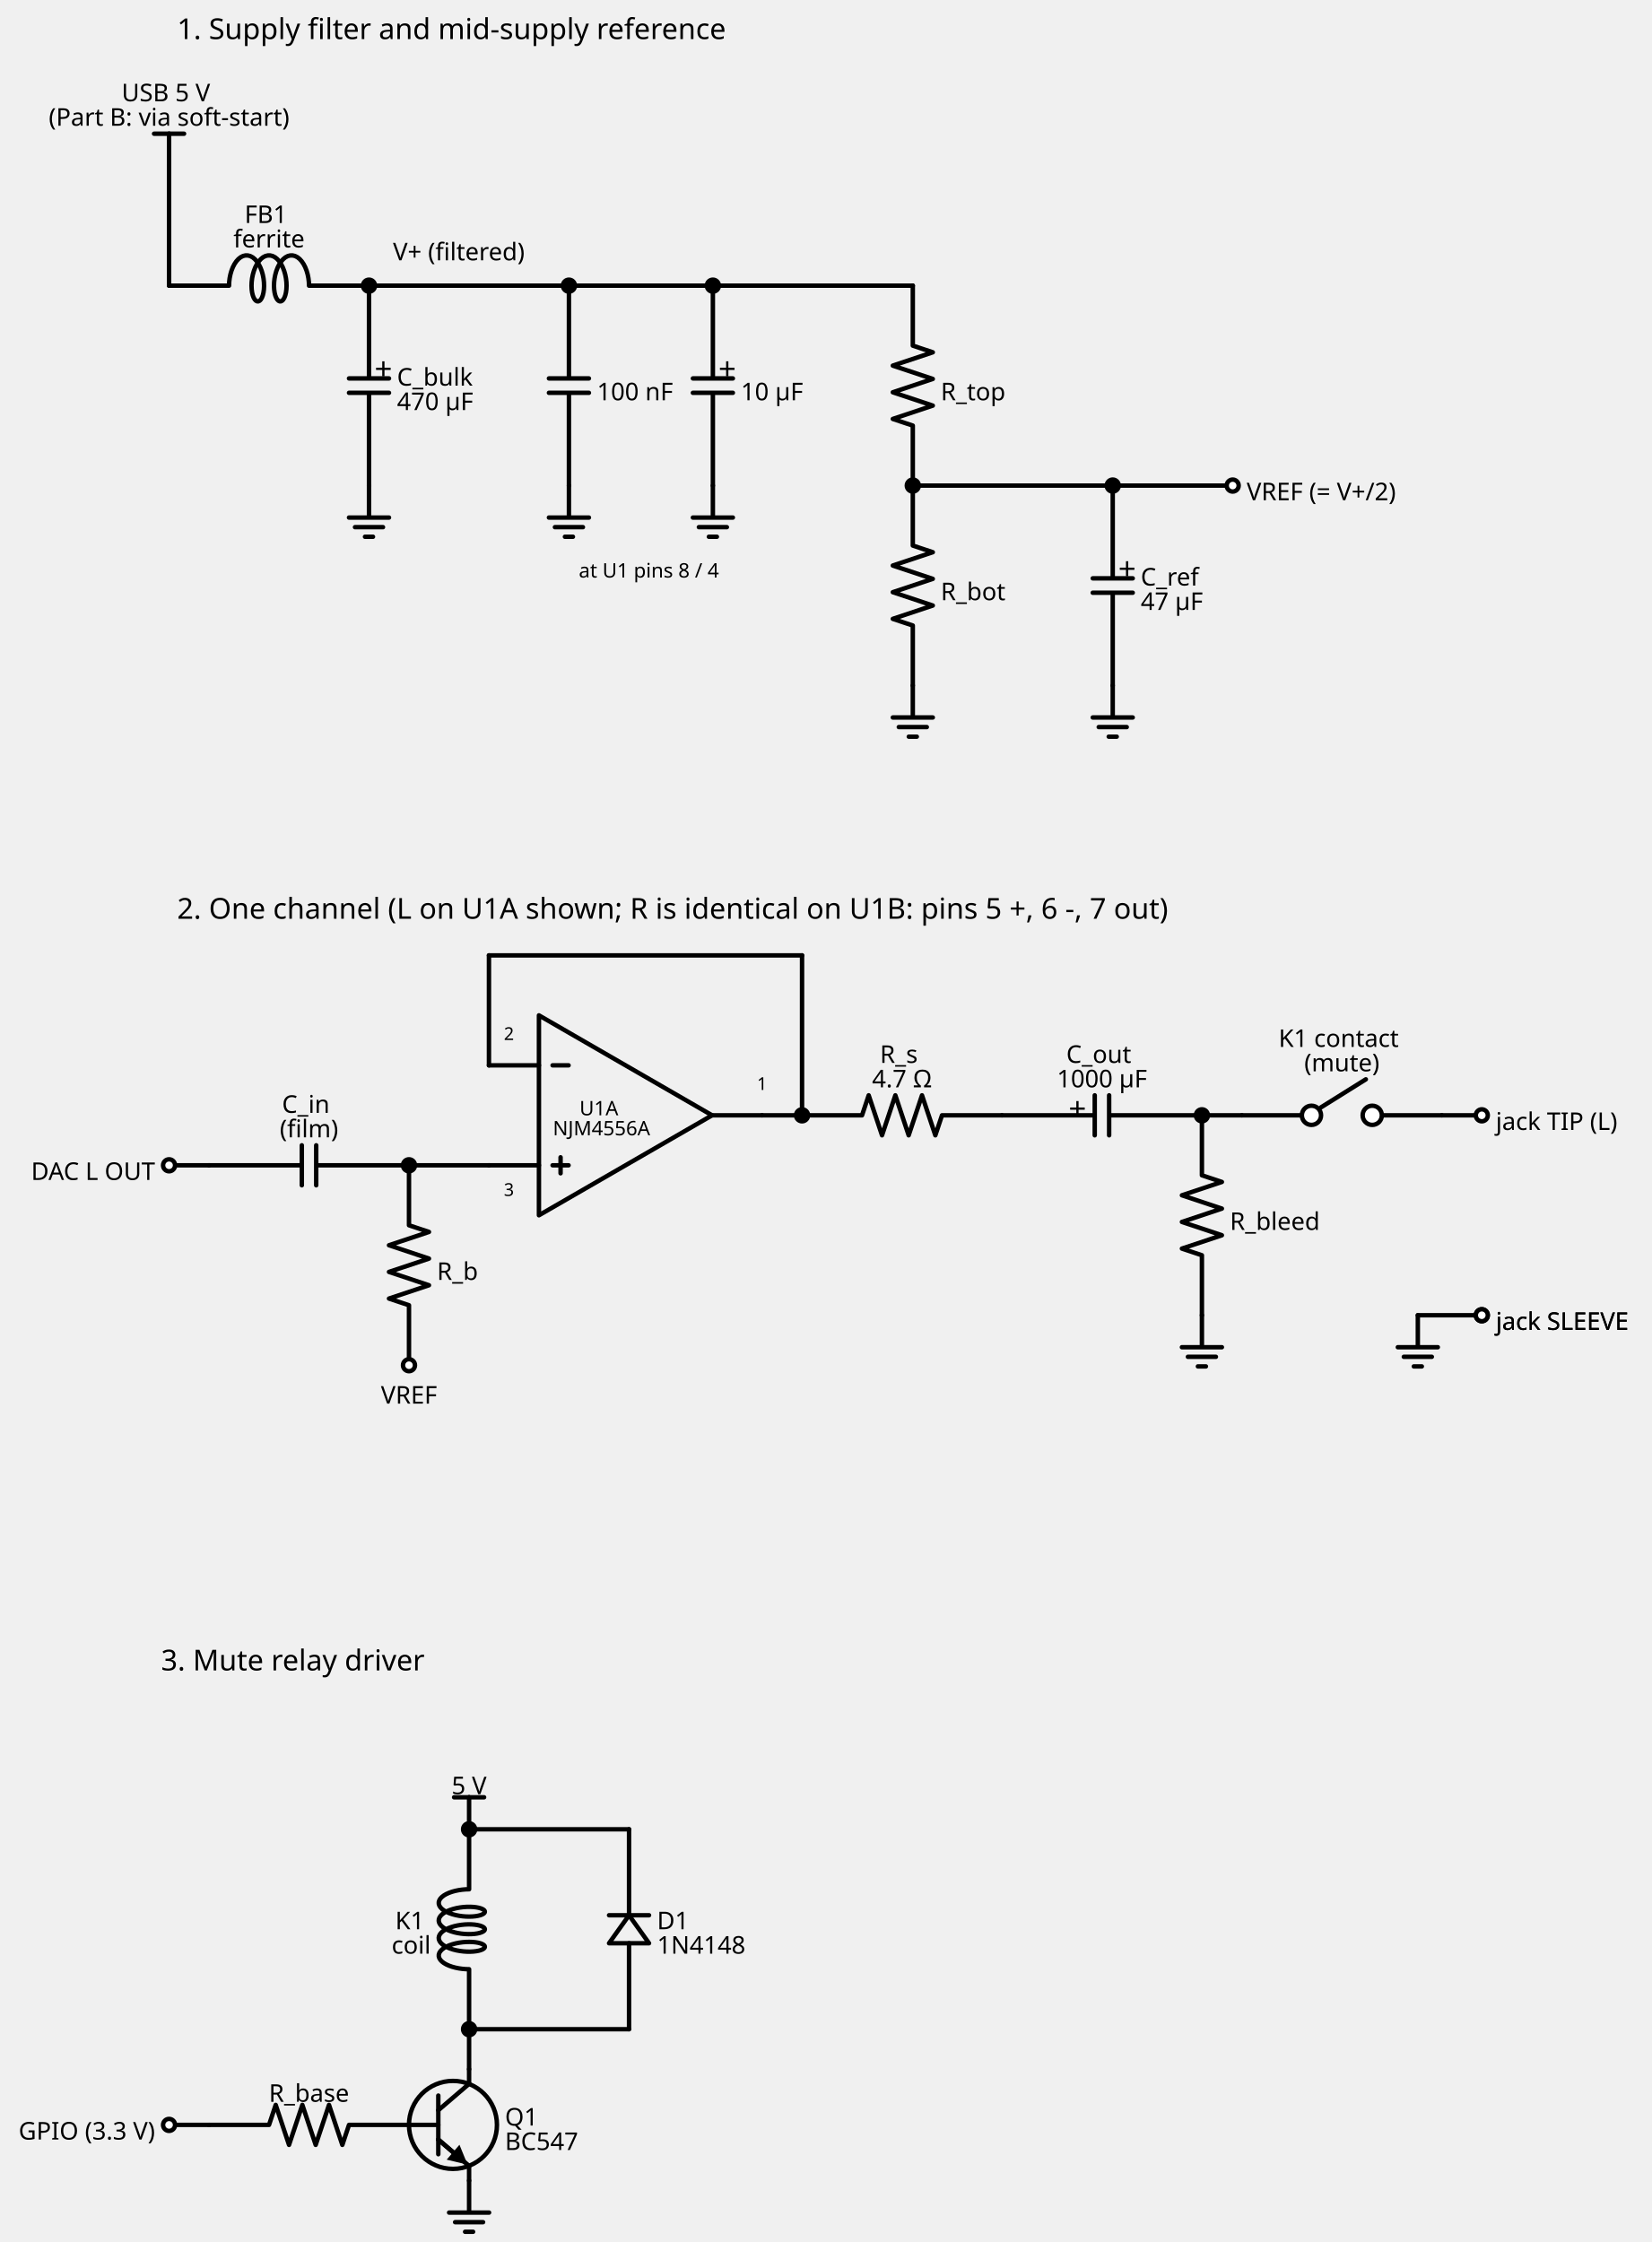
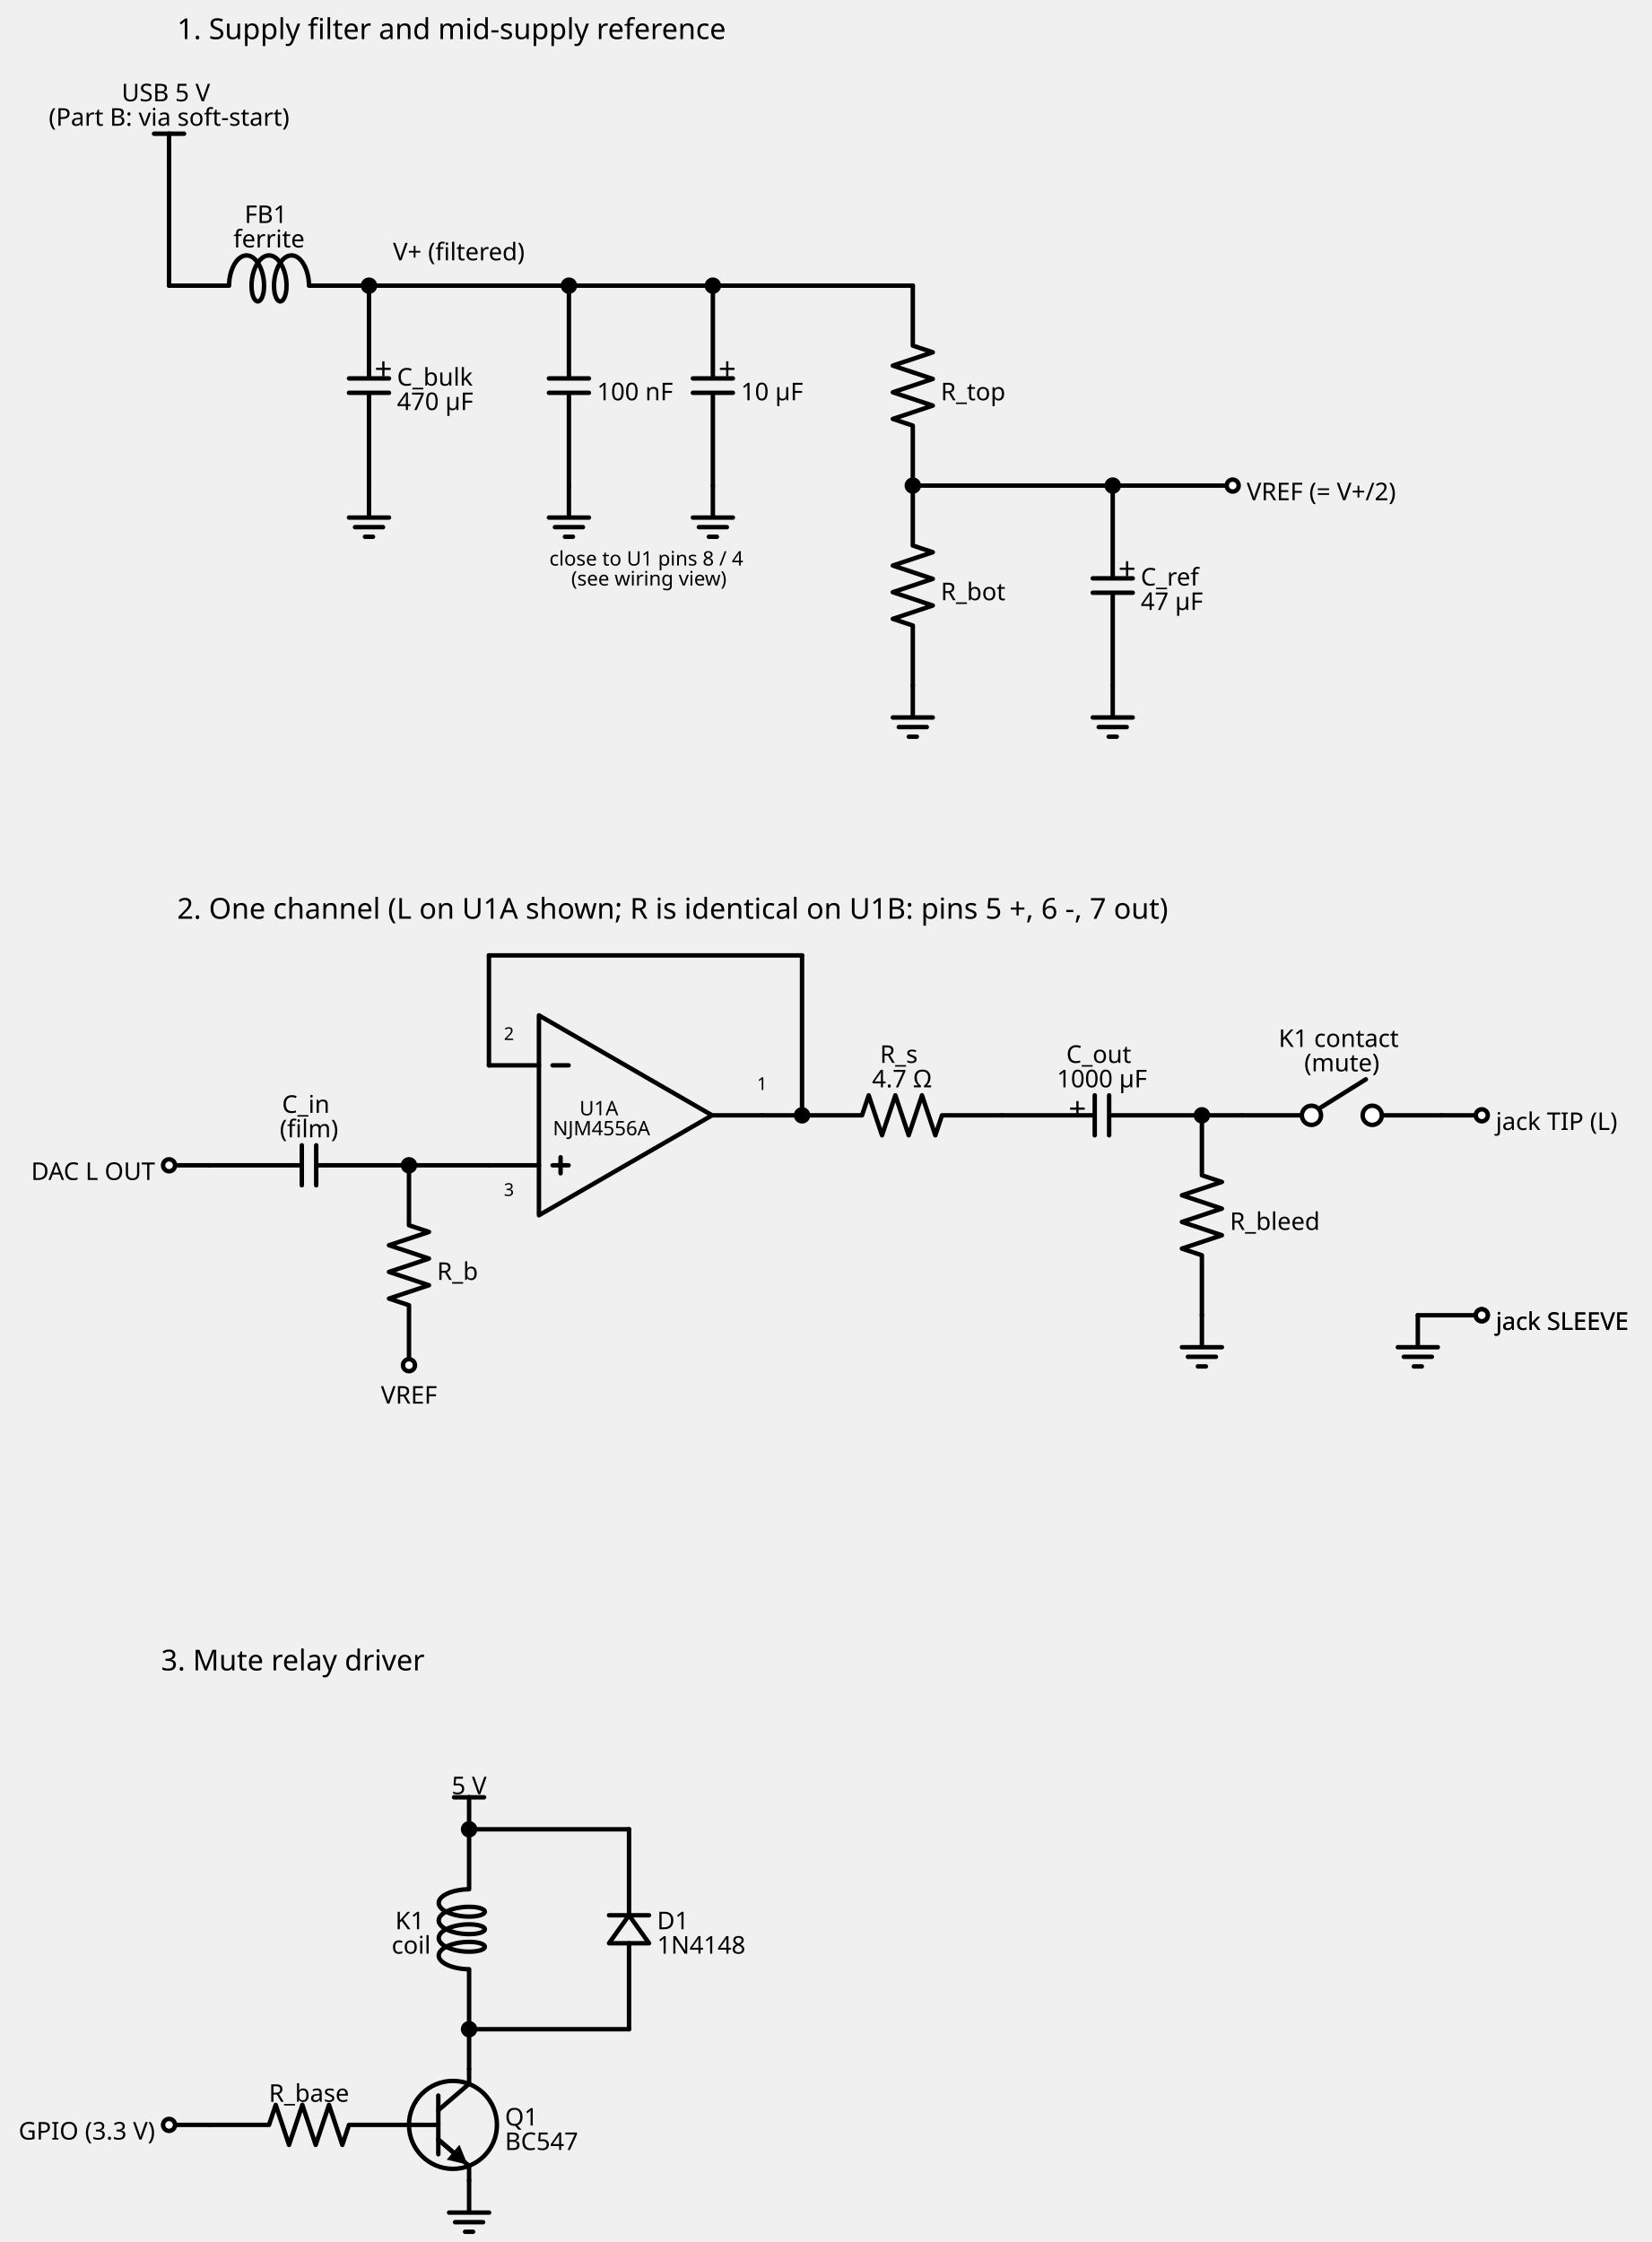
<svg xmlns="http://www.w3.org/2000/svg" xml:lang="en" height="1009.32pt" width="743.554pt" viewBox="-76.108 -128.6 743.554 1009.32">
  <circle cx="127.8" cy="828.0" r="19.8" style="stroke:black;fill:none;stroke-width:2.0;" />
  <polygon points="198.06,746.22 207.06,733.62 216.06,746.22 " style="stroke:black;fill:none;stroke-width:2.0;stroke-linecap:round;stroke-linejoin:round;" />
  <path d="M 0.0,-54.0 L 0.0,-68.4" style="stroke:black;fill:none;stroke-width:2.0;stroke-linecap:round;stroke-linejoin:round;" />
  <path d="M 0.0,-68.4 L -6.75,-68.4" style="stroke:black;fill:none;stroke-width:2.0;stroke-linecap:round;stroke-linejoin:round;" />
  <path d="M 0.0,-68.4 L 6.75,-68.4" style="stroke:black;fill:none;stroke-width:2.0;stroke-linecap:round;stroke-linejoin:round;" />
  <path d="M 0.0,-54.0 L -4.9598195365467806e-15,-27.0 L -9.919639073093561e-15,-0.0" style="stroke:black;fill:none;stroke-width:2.0;stroke-linecap:round;stroke-linejoin:round;" />
  <path d="M -9.919639073093561e-15,-0.0 L 27,-0.0 L 27.067,-1.662 L 27.271,-3.367 L 27.614,-5.07 L 28.093,-6.724 L 28.704,-8.284 L 29.436,-9.708 L 30.276,-10.956 L 31.21,-11.996 L 32.219,-12.798 L 33.282,-13.341 L 34.379,-13.61 L 35.486,-13.598 L 36.58,-13.304 L 37.64,-12.738 L 38.643,-11.914 L 39.569,-10.855 L 40.401,-9.59 L 41.122,-8.152 L 41.722,-6.582 L 42.189,-4.922 L 42.52,-3.217 L 42.712,-1.514 L 42.767,0.142 L 42.691,1.704 L 42.494,3.131 L 42.187,4.384 L 41.787,5.429 L 41.312,6.236 L 40.781,6.785 L 40.217,7.06 L 39.642,7.054 L 39.079,6.767 L 38.55,6.206 L 38.077,5.388 L 37.681,4.334 L 37.379,3.072 L 37.186,1.639 L 37.116,0.071 L 37.177,-1.588 L 37.375,-3.292 L 37.712,-4.996 L 38.186,-6.653 L 38.791,-8.218 L 39.517,-9.649 L 40.354,-10.906 L 41.284,-11.955 L 42.289,-12.768 L 43.351,-13.323 L 44.447,-13.604 L 45.553,-13.604 L 46.649,-13.323 L 47.711,-12.768 L 48.716,-11.955 L 49.646,-10.906 L 50.483,-9.649 L 51.209,-8.218 L 51.814,-6.653 L 52.288,-4.996 L 52.625,-3.292 L 52.823,-1.588 L 52.884,0.071 L 52.814,1.639 L 52.621,3.072 L 52.319,4.334 L 51.923,5.388 L 51.45,6.206 L 50.921,6.767 L 50.358,7.054 L 49.783,7.06 L 49.219,6.785 L 48.688,6.236 L 48.213,5.429 L 47.813,4.384 L 47.506,3.131 L 47.309,1.704 L 47.233,0.142 L 47.288,-1.514 L 47.48,-3.217 L 47.811,-4.922 L 48.278,-6.582 L 48.878,-8.152 L 49.599,-9.59 L 50.431,-10.855 L 51.357,-11.914 L 52.36,-12.738 L 53.42,-13.304 L 54.514,-13.598 L 55.621,-13.61 L 56.718,-13.341 L 57.781,-12.798 L 58.79,-11.996 L 59.724,-10.956 L 60.564,-9.708 L 61.296,-8.284 L 61.907,-6.724 L 62.386,-5.07 L 62.729,-3.367 L 62.933,-1.662 L 63,-2.4228213137514263e-14 L 90,-2.4228213137514263e-14" style="stroke:black;fill:none;stroke-width:2.0;stroke-linecap:round;stroke-linejoin:round;" />
  <path d="M 90,-2.4228213137514263e-14 L 90,41.76 M 99,41.76 L 81,41.76 M 99,48.24 L 81,48.24 M 90,48.24 L 90,90" style="stroke:black;fill:none;stroke-width:2.0;stroke-linecap:round;stroke-linejoin:round;" />
  <path d="M 90,90 L 90,104.4 L 81,104.4 L 99,104.4 M 83.7,108.72 L 96.3,108.72 M 88.2,113.04 L 91.8,113.04" style="stroke:black;fill:none;stroke-width:2.0;stroke-linecap:round;stroke-linejoin:round;" />
  <path d="M 90,-2.4228213137514263e-14 L 135,-2.4228213137514263e-14 L 180.0,-2.4228213137514263e-14" style="stroke:black;fill:none;stroke-width:2.0;stroke-linecap:round;stroke-linejoin:round;" />
  <path d="M 180.0,-2.4228213137514263e-14 L 180.0,41.76 M 189.0,41.76 L 171.0,41.76 M 189.0,48.24 L 171.0,48.24 M 180.0,48.24 L 180,90" style="stroke:black;fill:none;stroke-width:2.0;stroke-linecap:round;stroke-linejoin:round;" />
  <path d="M 180,90 L 180,104.4 L 171,104.4 L 189,104.4 M 173.7,108.72 L 186.3,108.72 M 178.2,113.04 L 181.8,113.04" style="stroke:black;fill:none;stroke-width:2.0;stroke-linecap:round;stroke-linejoin:round;" />
  <path d="M 180.0,-2.4228213137514263e-14 L 212.4,-2.4228213137514263e-14 L 244.8,-2.4228213137514263e-14" style="stroke:black;fill:none;stroke-width:2.0;stroke-linecap:round;stroke-linejoin:round;" />
  <path d="M 244.8,-2.4228213137514263e-14 L 244.8,41.76 M 253.8,41.76 L 235.8,41.76 M 253.8,48.24 L 235.8,48.24 M 244.8,48.24 L 244.8,90" style="stroke:black;fill:none;stroke-width:2.0;stroke-linecap:round;stroke-linejoin:round;" />
  <path d="M 244.8,90 L 244.8,104.4 L 235.8,104.4 L 253.8,104.4 M 238.5,108.72 L 251.1,108.72 M 243,113.04 L 246.6,113.04" style="stroke:black;fill:none;stroke-width:2.0;stroke-linecap:round;stroke-linejoin:round;" />
  <path d="M 244.8,-2.4228213137514263e-14 L 289.8,-2.4228213137514263e-14 L 334.8,-2.4228213137514263e-14" style="stroke:black;fill:none;stroke-width:2.0;stroke-linecap:round;stroke-linejoin:round;" />
  <path d="M 334.8,-2.4228213137514263e-14 L 334.8,27 L 343.8,30 L 325.8,36 L 343.8,42 L 325.8,48 L 343.8,54 L 325.8,60 L 334.8,63 L 334.8,90" style="stroke:black;fill:none;stroke-width:2.0;stroke-linecap:round;stroke-linejoin:round;" />
  <path d="M 334.8,90 L 334.8,117 L 343.8,120 L 325.8,126 L 343.8,132 L 325.8,138 L 343.8,144 L 325.8,150 L 334.8,153 L 334.8,180" style="stroke:black;fill:none;stroke-width:2.0;stroke-linecap:round;stroke-linejoin:round;" />
  <path d="M 334.8,180 L 334.8,194.4 L 325.8,194.4 L 343.8,194.4 M 328.5,198.72 L 341.1,198.72 M 333.0,203.04 L 336.6,203.04" style="stroke:black;fill:none;stroke-width:2.0;stroke-linecap:round;stroke-linejoin:round;" />
  <path d="M 334.8,90 L 379.8,90 L 424.8,90" style="stroke:black;fill:none;stroke-width:2.0;stroke-linecap:round;stroke-linejoin:round;" />
  <path d="M 424.8,90 L 424.8,131.76 M 433.8,131.76 L 415.8,131.76 M 433.8,138.24 L 415.8,138.24 M 424.8,138.24 L 424.8,180" style="stroke:black;fill:none;stroke-width:2.0;stroke-linecap:round;stroke-linejoin:round;" />
  <path d="M 424.8,180 L 424.8,194.4 L 415.8,194.4 L 433.8,194.4 M 418.5,198.72 L 431.1,198.72 M 423.0,203.04 L 426.6,203.04" style="stroke:black;fill:none;stroke-width:2.0;stroke-linecap:round;stroke-linejoin:round;" />
  <path d="M 424.8,90 L 451.8,90 L 478.8,90" style="stroke:black;fill:none;stroke-width:2.0;stroke-linecap:round;stroke-linejoin:round;" />
  <path d="M 0.0,396.0 L 9.0,396.0 L 18.0,396.0" style="stroke:black;fill:none;stroke-width:2.0;stroke-linecap:round;stroke-linejoin:round;" />
  <path d="M 18.0,396.0 L 59.76,396.0 M 59.76,387.0 L 59.76,405.0 M 66.24,387.0 L 66.24,405.0 M 66.24,396.0 L 108.0,396.0" style="stroke:black;fill:none;stroke-width:2.0;stroke-linecap:round;stroke-linejoin:round;" />
  <path d="M 108.0,396.0 L 108.0,423.0 L 117.0,426.0 L 99.0,432.0 L 117.0,438.0 L 99.0,444.0 L 117,450.0 L 99,456.0 L 108,459.0 L 108,486.0" style="stroke:black;fill:none;stroke-width:2.0;stroke-linecap:round;stroke-linejoin:round;" />
  <path d="M 108.0,396.0 L 126.0,396.0 L 144.0,396.0" style="stroke:black;fill:none;stroke-width:2.0;stroke-linecap:round;stroke-linejoin:round;" />
  <path d="M 166.5,373.5 L 166.5,328.5 L 244.442,373.5 L 166.5,418.5 L 166.5,373.5 M 244.442,373.5" style="stroke:black;fill:none;stroke-width:2.0;stroke-linecap:round;stroke-linejoin:round;" />
  <path d="M 172.643,351.0 L 179.843,351.0" style="stroke:black;fill:none;stroke-width:2.0;stroke-linecap:round;stroke-linejoin:round;" />
  <path d="M 172.643,396.0 L 179.843,396.0" style="stroke:black;fill:none;stroke-width:2.0;stroke-linecap:round;stroke-linejoin:round;" />
  <path d="M 176.243,399.6 L 176.243,392.4" style="stroke:black;fill:none;stroke-width:2.0;stroke-linecap:round;stroke-linejoin:round;" />
  <path d="M 144.0,351.0 L 166.5,351.0" style="stroke:black;fill:none;stroke-width:2.0;stroke-linecap:round;stroke-linejoin:round;" />
  <path d="M 144.0,396.0 L 166.5,396.0" style="stroke:black;fill:none;stroke-width:2.0;stroke-linecap:round;stroke-linejoin:round;" />
  <path d="M 244.442,373.5 L 266.942,373.5" style="stroke:black;fill:none;stroke-width:2.0;stroke-linecap:round;stroke-linejoin:round;" />
  <path d="M 266.942,373.5 L 275.942,373.5 L 284.942,373.5" style="stroke:black;fill:none;stroke-width:2.0;stroke-linecap:round;stroke-linejoin:round;" />
  <path d="M 284.942,373.5 L 284.942,337.5 L 284.942,301.5" style="stroke:black;fill:none;stroke-width:2.0;stroke-linecap:round;stroke-linejoin:round;" />
  <path d="M 284.942,301.5 L 214.471,301.5 L 144.0,301.5" style="stroke:black;fill:none;stroke-width:2.0;stroke-linecap:round;stroke-linejoin:round;" />
  <path d="M 144.0,301.5 L 144.0,326.25 L 144,351.0" style="stroke:black;fill:none;stroke-width:2.0;stroke-linecap:round;stroke-linejoin:round;" />
  <path d="M 284.942,373.5 L 311.942,373.5 L 314.942,364.5 L 320.942,382.5 L 326.942,364.5 L 332.942,382.5 L 338.942,364.5 L 344.942,382.5 L 347.942,373.5 L 374.942,373.5" style="stroke:black;fill:none;stroke-width:2.0;stroke-linecap:round;stroke-linejoin:round;" />
  <path d="M 374.942,373.5 L 416.702,373.5 M 416.702,364.5 L 416.702,382.5 M 423.182,364.5 L 423.182,382.5 M 423.182,373.5 L 464.942,373.5" style="stroke:black;fill:none;stroke-width:2.0;stroke-linecap:round;stroke-linejoin:round;" />
  <path d="M 464.942,373.5 L 464.942,400.5 L 473.942,403.5 L 455.942,409.5 L 473.942,415.5 L 455.942,421.5 L 473.942,427.5 L 455.942,433.5 L 464.942,436.5 L 464.942,463.5" style="stroke:black;fill:none;stroke-width:2.0;stroke-linecap:round;stroke-linejoin:round;" />
  <path d="M 464.942,463.5 L 464.942,477.9 L 455.942,477.9 L 473.942,477.9 M 458.642,482.22 L 471.242,482.22 M 463.142,486.54 L 466.742,486.54" style="stroke:black;fill:none;stroke-width:2.0;stroke-linecap:round;stroke-linejoin:round;" />
  <path d="M 464.942,373.5 L 473.942,373.5 L 482.942,373.5" style="stroke:black;fill:none;stroke-width:2.0;stroke-linecap:round;stroke-linejoin:round;" />
  <path d="M 482.942,373.5 L 509.942,373.5 M 518.582,369.9 L 538.742,357.3 M 545.942,373.5 L 572.942,373.5" style="stroke:black;fill:none;stroke-width:2.0;stroke-linecap:round;stroke-linejoin:round;" />
  <path d="M 572.942,373.5 L 581.942,373.5 L 590.942,373.5" style="stroke:black;fill:none;stroke-width:2.0;stroke-linecap:round;stroke-linejoin:round;" />
  <path d="M 590.942,463.5 L 576.542,463.5 L 562.142,463.5" style="stroke:black;fill:none;stroke-width:2.0;stroke-linecap:round;stroke-linejoin:round;" />
  <path d="M 562.142,463.5 L 562.142,477.9 L 553.142,477.9 L 571.142,477.9 M 555.842,482.22 L 568.442,482.22 M 560.342,486.54 L 563.942,486.54" style="stroke:black;fill:none;stroke-width:2.0;stroke-linecap:round;stroke-linejoin:round;" />
  <path d="M 0.0,828.0 L 9.0,828.0 L 18.0,828.0" style="stroke:black;fill:none;stroke-width:2.0;stroke-linecap:round;stroke-linejoin:round;" />
  <path d="M 18.0,828.0 L 45.0,828.0 L 48,819.0 L 54.0,837.0 L 60,819.0 L 66.0,837.0 L 72.0,819.0 L 78.0,837.0 L 81.0,828.0 L 108.0,828.0" style="stroke:black;fill:none;stroke-width:2.0;stroke-linecap:round;stroke-linejoin:round;" />
  <path d="M 108.0,828.0 L 121.2,828.0" style="stroke:black;fill:none;stroke-width:2.0;stroke-linecap:round;stroke-linejoin:round;" />
  <path d="M 121.2,814.8 L 121.2,841.2" style="stroke:black;fill:none;stroke-width:2.0;stroke-linecap:round;stroke-linejoin:round;" />
  <path d="M 121.2,821.4 L 135.06,809.52 L 135.06,802.92" style="stroke:black;fill:none;stroke-width:2.0;stroke-linecap:round;stroke-linejoin:round;" />
  <path d="M 121.2,834.6 L 135.06,846.48 L 135.06,853.08" style="stroke:black;fill:none;stroke-width:2.0;stroke-linecap:round;stroke-linejoin:round;" />
  <path d="M 121.2,834.6 L 128.227,840.623" style="stroke:black;fill:none;stroke-width:2.0;stroke-linecap:round;stroke-linejoin:round;" />
  <path d="M 133.541 845.178 L 125.884 843.356 L 130.57 837.89 Z" style="stroke:black;fill:black;stroke-linecap:butt;stroke-linejoin:miter;" />
  <path d="M 135.06,853.08 L 135.06,867.48 L 126.06,867.48 L 144.06,867.48 M 128.76,871.8 L 141.36,871.8 M 133.26,876.12 L 136.86,876.12" style="stroke:black;fill:none;stroke-width:2.0;stroke-linecap:round;stroke-linejoin:round;" />
  <path d="M 135.06,802.92 L 135.06,793.92 L 135.06,784.92" style="stroke:black;fill:none;stroke-width:2.0;stroke-linecap:round;stroke-linejoin:round;" />
  <path d="M 135.06,784.92 L 135.06,757.92 L 133.53,757.876 L 131.959,757.741 L 130.385,757.515 L 128.842,757.198 L 127.367,756.793 L 125.994,756.305 L 124.754,755.741 L 123.675,755.109 L 122.784,754.42 L 122.099,753.685 L 121.637,752.916 L 121.409,752.128 L 121.42,751.333 L 121.669,750.546 L 122.151,749.78 L 122.854,749.048 L 123.764,748.364 L 124.857,747.738 L 126.11,747.18 L 127.494,746.699 L 128.976,746.302 L 130.523,745.992 L 132.099,745.774 L 133.667,745.648 L 135.192,745.611 L 136.638,745.662 L 137.973,745.793 L 139.164,745.998 L 140.186,746.267 L 141.013,746.59 L 141.629,746.956 L 142.017,747.35 L 142.169,747.76 L 142.082,748.172 L 141.758,748.573 L 141.204,748.947 L 140.433,749.283 L 139.462,749.568 L 138.315,749.792 L 137.017,749.944 L 135.598,750.017 L 134.092,750.005 L 132.532,749.904 L 130.954,749.711 L 129.396,749.426 L 127.892,749.053 L 126.478,748.594 L 125.186,748.057 L 124.046,747.448 L 123.084,746.779 L 122.322,746.059 L 121.778,745.301 L 121.464,744.518 L 121.388,743.724 L 121.551,742.933 L 121.95,742.157 L 122.574,741.412 L 123.411,740.709 L 124.441,740.06 L 125.639,739.477 L 126.979,738.967 L 128.429,738.539 L 129.957,738.197 L 131.526,737.946 L 133.102,737.786 L 134.646,737.717 L 136.125,737.737 L 137.503,737.839 L 138.75,738.018 L 139.836,738.265 L 140.737,738.57 L 141.431,738.922 L 141.903,739.307 L 142.142,739.713 L 142.142,740.127 L 141.903,740.533 L 141.431,740.918 L 140.737,741.27 L 139.836,741.575 L 138.75,741.822 L 137.503,742.001 L 136.125,742.103 L 134.646,742.123 L 133.102,742.054 L 131.526,741.894 L 129.957,741.643 L 128.429,741.301 L 126.979,740.873 L 125.639,740.363 L 124.441,739.78 L 123.411,739.131 L 122.574,738.428 L 121.95,737.683 L 121.551,736.907 L 121.388,736.116 L 121.464,735.322 L 121.778,734.539 L 122.322,733.781 L 123.084,733.061 L 124.046,732.392 L 125.186,731.783 L 126.478,731.246 L 127.892,730.787 L 129.396,730.414 L 130.954,730.129 L 132.532,729.936 L 134.092,729.835 L 135.598,729.823 L 137.017,729.896 L 138.315,730.048 L 139.462,730.272 L 140.433,730.557 L 141.204,730.893 L 141.758,731.267 L 142.082,731.668 L 142.169,732.08 L 142.017,732.49 L 141.629,732.884 L 141.013,733.25 L 140.186,733.573 L 139.164,733.842 L 137.973,734.047 L 136.638,734.178 L 135.192,734.229 L 133.667,734.192 L 132.099,734.066 L 130.523,733.848 L 128.976,733.538 L 127.494,733.141 L 126.11,732.66 L 124.857,732.102 L 123.764,731.476 L 122.854,730.792 L 122.151,730.06 L 121.669,729.294 L 121.42,728.507 L 121.409,727.712 L 121.637,726.924 L 122.099,726.155 L 122.784,725.42 L 123.675,724.731 L 124.754,724.099 L 125.994,723.535 L 127.367,723.047 L 128.842,722.642 L 130.385,722.325 L 131.959,722.099 L 133.53,721.964 L 135.06,721.92 L 135.06,694.92" style="stroke:black;fill:none;stroke-width:2.0;stroke-linecap:round;stroke-linejoin:round;" />
  <path d="M 135.06,694.92 L 135.06,680.52" style="stroke:black;fill:none;stroke-width:2.0;stroke-linecap:round;stroke-linejoin:round;" />
  <path d="M 135.06,680.52 L 128.31,680.52" style="stroke:black;fill:none;stroke-width:2.0;stroke-linecap:round;stroke-linejoin:round;" />
  <path d="M 135.06,680.52 L 141.81,680.52" style="stroke:black;fill:none;stroke-width:2.0;stroke-linecap:round;stroke-linejoin:round;" />
  <path d="M 135.06,784.92 L 171.06,784.92 L 207.06,784.92" style="stroke:black;fill:none;stroke-width:2.0;stroke-linecap:round;stroke-linejoin:round;" />
  <path d="M 207.06,784.92 L 207.06,746.22 M 198.06,733.62 L 216.06,733.62 M 207.06,733.62 L 207.06,694.92" style="stroke:black;fill:none;stroke-width:2.0;stroke-linecap:round;stroke-linejoin:round;" />
  <path d="M 207.06,694.92 L 171.06,694.92 L 135.06,694.92" style="stroke:black;fill:none;stroke-width:2.0;stroke-linecap:round;stroke-linejoin:round;" />
  <text x="3.6" y="-124" fill="black" font-size="13" font-family="sans" text-anchor="start">
    <tspan x="3.6" dy="13">1. Supply filter and mid-supply reference</tspan>
  </text>
  <text x="0.0" y="-94.0" fill="black" font-size="11" font-family="sans" text-anchor="middle">
    <tspan x="0.0" dy="11">USB 5 V</tspan>
    <tspan x="0.0" dy="11">(Part B: via soft-start)</tspan>
  </text>
  <text x="45" y="-39.21" fill="black" font-size="11" font-family="sans" text-anchor="middle">
    <tspan x="45" dy="11">FB1</tspan>
    <tspan x="45" dy="11">ferrite</tspan>
  </text>
  <text x="100.8" y="-22.4" fill="black" font-size="11" font-family="sans" text-anchor="start">
    <tspan x="100.8" dy="11">V+ (filtered)</tspan>
  </text>
  <text x="96.48" y="28.384" fill="black" font-size="14" font-family="sans" text-anchor="middle">
    <tspan x="96.48" dy="14">+</tspan>
  </text>
  <text x="102.6" y="34" fill="black" font-size="11" font-family="sans" text-anchor="start">
    <tspan x="102.6" dy="11">C_bulk</tspan>
    <tspan x="102.6" dy="11">470 µF</tspan>
  </text>
  <text x="192.6" y="40.6" fill="black" font-size="11" font-family="sans" text-anchor="start">
    <tspan x="192.6" dy="11">100 nF</tspan>
  </text>
  <text x="251.28" y="28.384" fill="black" font-size="14" font-family="sans" text-anchor="middle">
    <tspan x="251.28" dy="14">+</tspan>
  </text>
  <text x="257.4" y="40.6" fill="black" font-size="11" font-family="sans" text-anchor="start">
    <tspan x="257.4" dy="11">10 µF</tspan>
  </text>
-   <text x="216.0" y="122.4" fill="black" font-size="9" font-family="sans" text-anchor="middle">
-     <tspan x="216.0" dy="9">at U1 pins 8 / 4</tspan>
+   <text x="216.0" y="117" fill="black" font-size="9" font-family="sans" text-anchor="middle">
+     <tspan x="216.0" dy="9">close to U1 pins 8 / 4</tspan>
+     <tspan x="216.0" dy="9">(see wiring view)</tspan>
  </text>
  <text x="347.4" y="40.6" fill="black" font-size="11" font-family="sans" text-anchor="start">
    <tspan x="347.4" dy="11">R_top</tspan>
  </text>
  <text x="347.4" y="130.6" fill="black" font-size="11" font-family="sans" text-anchor="start">
    <tspan x="347.4" dy="11">R_bot</tspan>
  </text>
  <text x="431.28" y="118.384" fill="black" font-size="14" font-family="sans" text-anchor="middle">
    <tspan x="431.28" dy="14">+</tspan>
  </text>
  <text x="437.4" y="124" fill="black" font-size="11" font-family="sans" text-anchor="start">
    <tspan x="437.4" dy="11">C_ref</tspan>
    <tspan x="437.4" dy="11">47 µF</tspan>
  </text>
  <text x="3.6" y="272.0" fill="black" font-size="13" font-family="sans" text-anchor="start">
    <tspan x="3.6" dy="13">2. One channel  (L on U1A shown; R is identical on U1B: pins 5 +, 6 -, 7 out)</tspan>
  </text>
  <text x="63.0" y="361.4" fill="black" font-size="11" font-family="sans" text-anchor="middle">
    <tspan x="63.0" dy="11">C_in</tspan>
    <tspan x="63.0" dy="11">(film)</tspan>
  </text>
  <text x="120.6" y="436.6" fill="black" font-size="11" font-family="sans" text-anchor="start">
    <tspan x="120.6" dy="11">R_b</tspan>
  </text>
  <text x="194.671" y="364.5" fill="black" font-size="9" font-family="sans" text-anchor="middle">
    <tspan x="194.671" dy="9">U1A</tspan>
    <tspan x="194.671" dy="9">NJM4556A</tspan>
  </text>
  <text x="153.0" y="401.8" fill="black" font-size="8" font-family="sans" text-anchor="middle">
    <tspan x="153.0" dy="8">3</tspan>
  </text>
  <text x="153.0" y="331.6" fill="black" font-size="8" font-family="sans" text-anchor="middle">
    <tspan x="153.0" dy="8">2</tspan>
  </text>
  <text x="266.942" y="354.1" fill="black" font-size="8" font-family="sans" text-anchor="middle">
    <tspan x="266.942" dy="8">1</tspan>
  </text>
  <text x="329.942" y="338.9" fill="black" font-size="11" font-family="sans" text-anchor="middle">
    <tspan x="329.942" dy="11">R_s</tspan>
    <tspan x="329.942" dy="11">4.7 Ω</tspan>
  </text>
  <text x="408.926" y="361.42" fill="black" font-size="14" font-family="sans" text-anchor="middle">
    <tspan x="408.926" dy="14">+</tspan>
  </text>
  <text x="419.942" y="338.9" fill="black" font-size="11" font-family="sans" text-anchor="middle">
    <tspan x="419.942" dy="11">C_out</tspan>
    <tspan x="419.942" dy="11">1000 µF</tspan>
  </text>
  <text x="477.542" y="414.1" fill="black" font-size="11" font-family="sans" text-anchor="start">
    <tspan x="477.542" dy="11">R_bleed</tspan>
  </text>
  <circle cx="514.262" cy="373.5" r="4.32" style="stroke:black;fill:white;stroke-width:2.0;" />
  <circle cx="541.622" cy="373.5" r="4.32" style="stroke:black;fill:white;stroke-width:2.0;" />
  <text x="527.942" y="331.7" fill="black" font-size="11" font-family="sans" text-anchor="middle">
    <tspan x="527.942" dy="11">K1 contact</tspan>
    <tspan x="527.942" dy="11">(mute)</tspan>
  </text>
  <text x="-3.6" y="610.4" fill="black" font-size="13" font-family="sans" text-anchor="start">
    <tspan x="-3.6" dy="13">3. Mute relay driver</tspan>
  </text>
  <text x="63.0" y="806.6" fill="black" font-size="11" font-family="sans" text-anchor="middle">
    <tspan x="63.0" dy="11">R_base</tspan>
  </text>
  <text x="151.2" y="817.3" fill="black" font-size="11" font-family="sans" text-anchor="start">
    <tspan x="151.2" dy="11">Q1</tspan>
    <tspan x="151.2" dy="11">BC547</tspan>
  </text>
  <text x="117.788" y="728.92" fill="black" font-size="11" font-family="sans" text-anchor="end">
    <tspan x="117.788" dy="11">K1</tspan>
    <tspan x="117.788" dy="11">coil</tspan>
  </text>
  <text x="135.06" y="668.12" fill="black" font-size="11" font-family="sans" text-anchor="middle">
    <tspan x="135.06" dy="11">5 V</tspan>
  </text>
  <text x="219.66" y="728.92" fill="black" font-size="11" font-family="sans" text-anchor="start">
    <tspan x="219.66" dy="11">D1</tspan>
    <tspan x="219.66" dy="11">1N4148</tspan>
  </text>
  <circle cx="90" cy="-2.4228213137514263e-14" r="2.7" style="stroke:black;fill:black;stroke-width:2.0;" />
  <circle cx="180.0" cy="-2.4228213137514263e-14" r="2.7" style="stroke:black;fill:black;stroke-width:2.0;" />
  <circle cx="244.8" cy="-2.4228213137514263e-14" r="2.7" style="stroke:black;fill:black;stroke-width:2.0;" />
  <circle cx="334.8" cy="90" r="2.7" style="stroke:black;fill:black;stroke-width:2.0;" />
  <circle cx="424.8" cy="90" r="2.7" style="stroke:black;fill:black;stroke-width:2.0;" />
  <circle cx="478.8" cy="90" r="2.7" style="stroke:black;fill:white;stroke-width:2.0;" />
  <text x="485.1" y="85.6" fill="black" font-size="11" font-family="sans" text-anchor="start">
    <tspan x="485.1" dy="11">VREF (= V+/2)</tspan>
  </text>
  <circle cx="0.0" cy="396.0" r="2.7" style="stroke:black;fill:white;stroke-width:2.0;" />
  <text x="-6.3" y="391.6" fill="black" font-size="11" font-family="sans" text-anchor="end">
    <tspan x="-6.3" dy="11">DAC L OUT</tspan>
  </text>
  <circle cx="108.0" cy="396.0" r="2.7" style="stroke:black;fill:black;stroke-width:2.0;" />
  <circle cx="108" cy="486.0" r="2.7" style="stroke:black;fill:white;stroke-width:2.0;" />
  <text x="108" y="492.3" fill="black" font-size="11" font-family="sans" text-anchor="middle">
    <tspan x="108" dy="11">VREF</tspan>
  </text>
  <circle cx="284.942" cy="373.5" r="2.7" style="stroke:black;fill:black;stroke-width:2.0;" />
  <circle cx="464.942" cy="373.5" r="2.7" style="stroke:black;fill:black;stroke-width:2.0;" />
  <circle cx="590.942" cy="373.5" r="2.7" style="stroke:black;fill:white;stroke-width:2.0;" />
  <text x="597.242" y="369.1" fill="black" font-size="11" font-family="sans" text-anchor="start">
    <tspan x="597.242" dy="11">jack TIP (L)</tspan>
  </text>
  <circle cx="590.942" cy="463.5" r="2.7" style="stroke:black;fill:white;stroke-width:2.0;" />
  <text x="597.242" y="459.1" fill="black" font-size="11" font-family="sans" text-anchor="start">
    <tspan x="597.242" dy="11">jack SLEEVE</tspan>
  </text>
  <circle cx="590.942" cy="463.5" r="2.7" style="stroke:black;fill:white;stroke-width:2.0;" />
  <text x="597.242" y="459.1" fill="black" font-size="11" font-family="sans" text-anchor="start">
    <tspan x="597.242" dy="11">jack SLEEVE</tspan>
  </text>
  <circle cx="0.0" cy="828.0" r="2.7" style="stroke:black;fill:white;stroke-width:2.0;" />
  <text x="-6.3" y="823.6" fill="black" font-size="11" font-family="sans" text-anchor="end">
    <tspan x="-6.3" dy="11">GPIO (3.3 V)</tspan>
  </text>
  <circle cx="135.06" cy="784.92" r="2.7" style="stroke:black;fill:black;stroke-width:2.0;" />
  <circle cx="135.06" cy="694.92" r="2.7" style="stroke:black;fill:black;stroke-width:2.0;" />
</svg>
